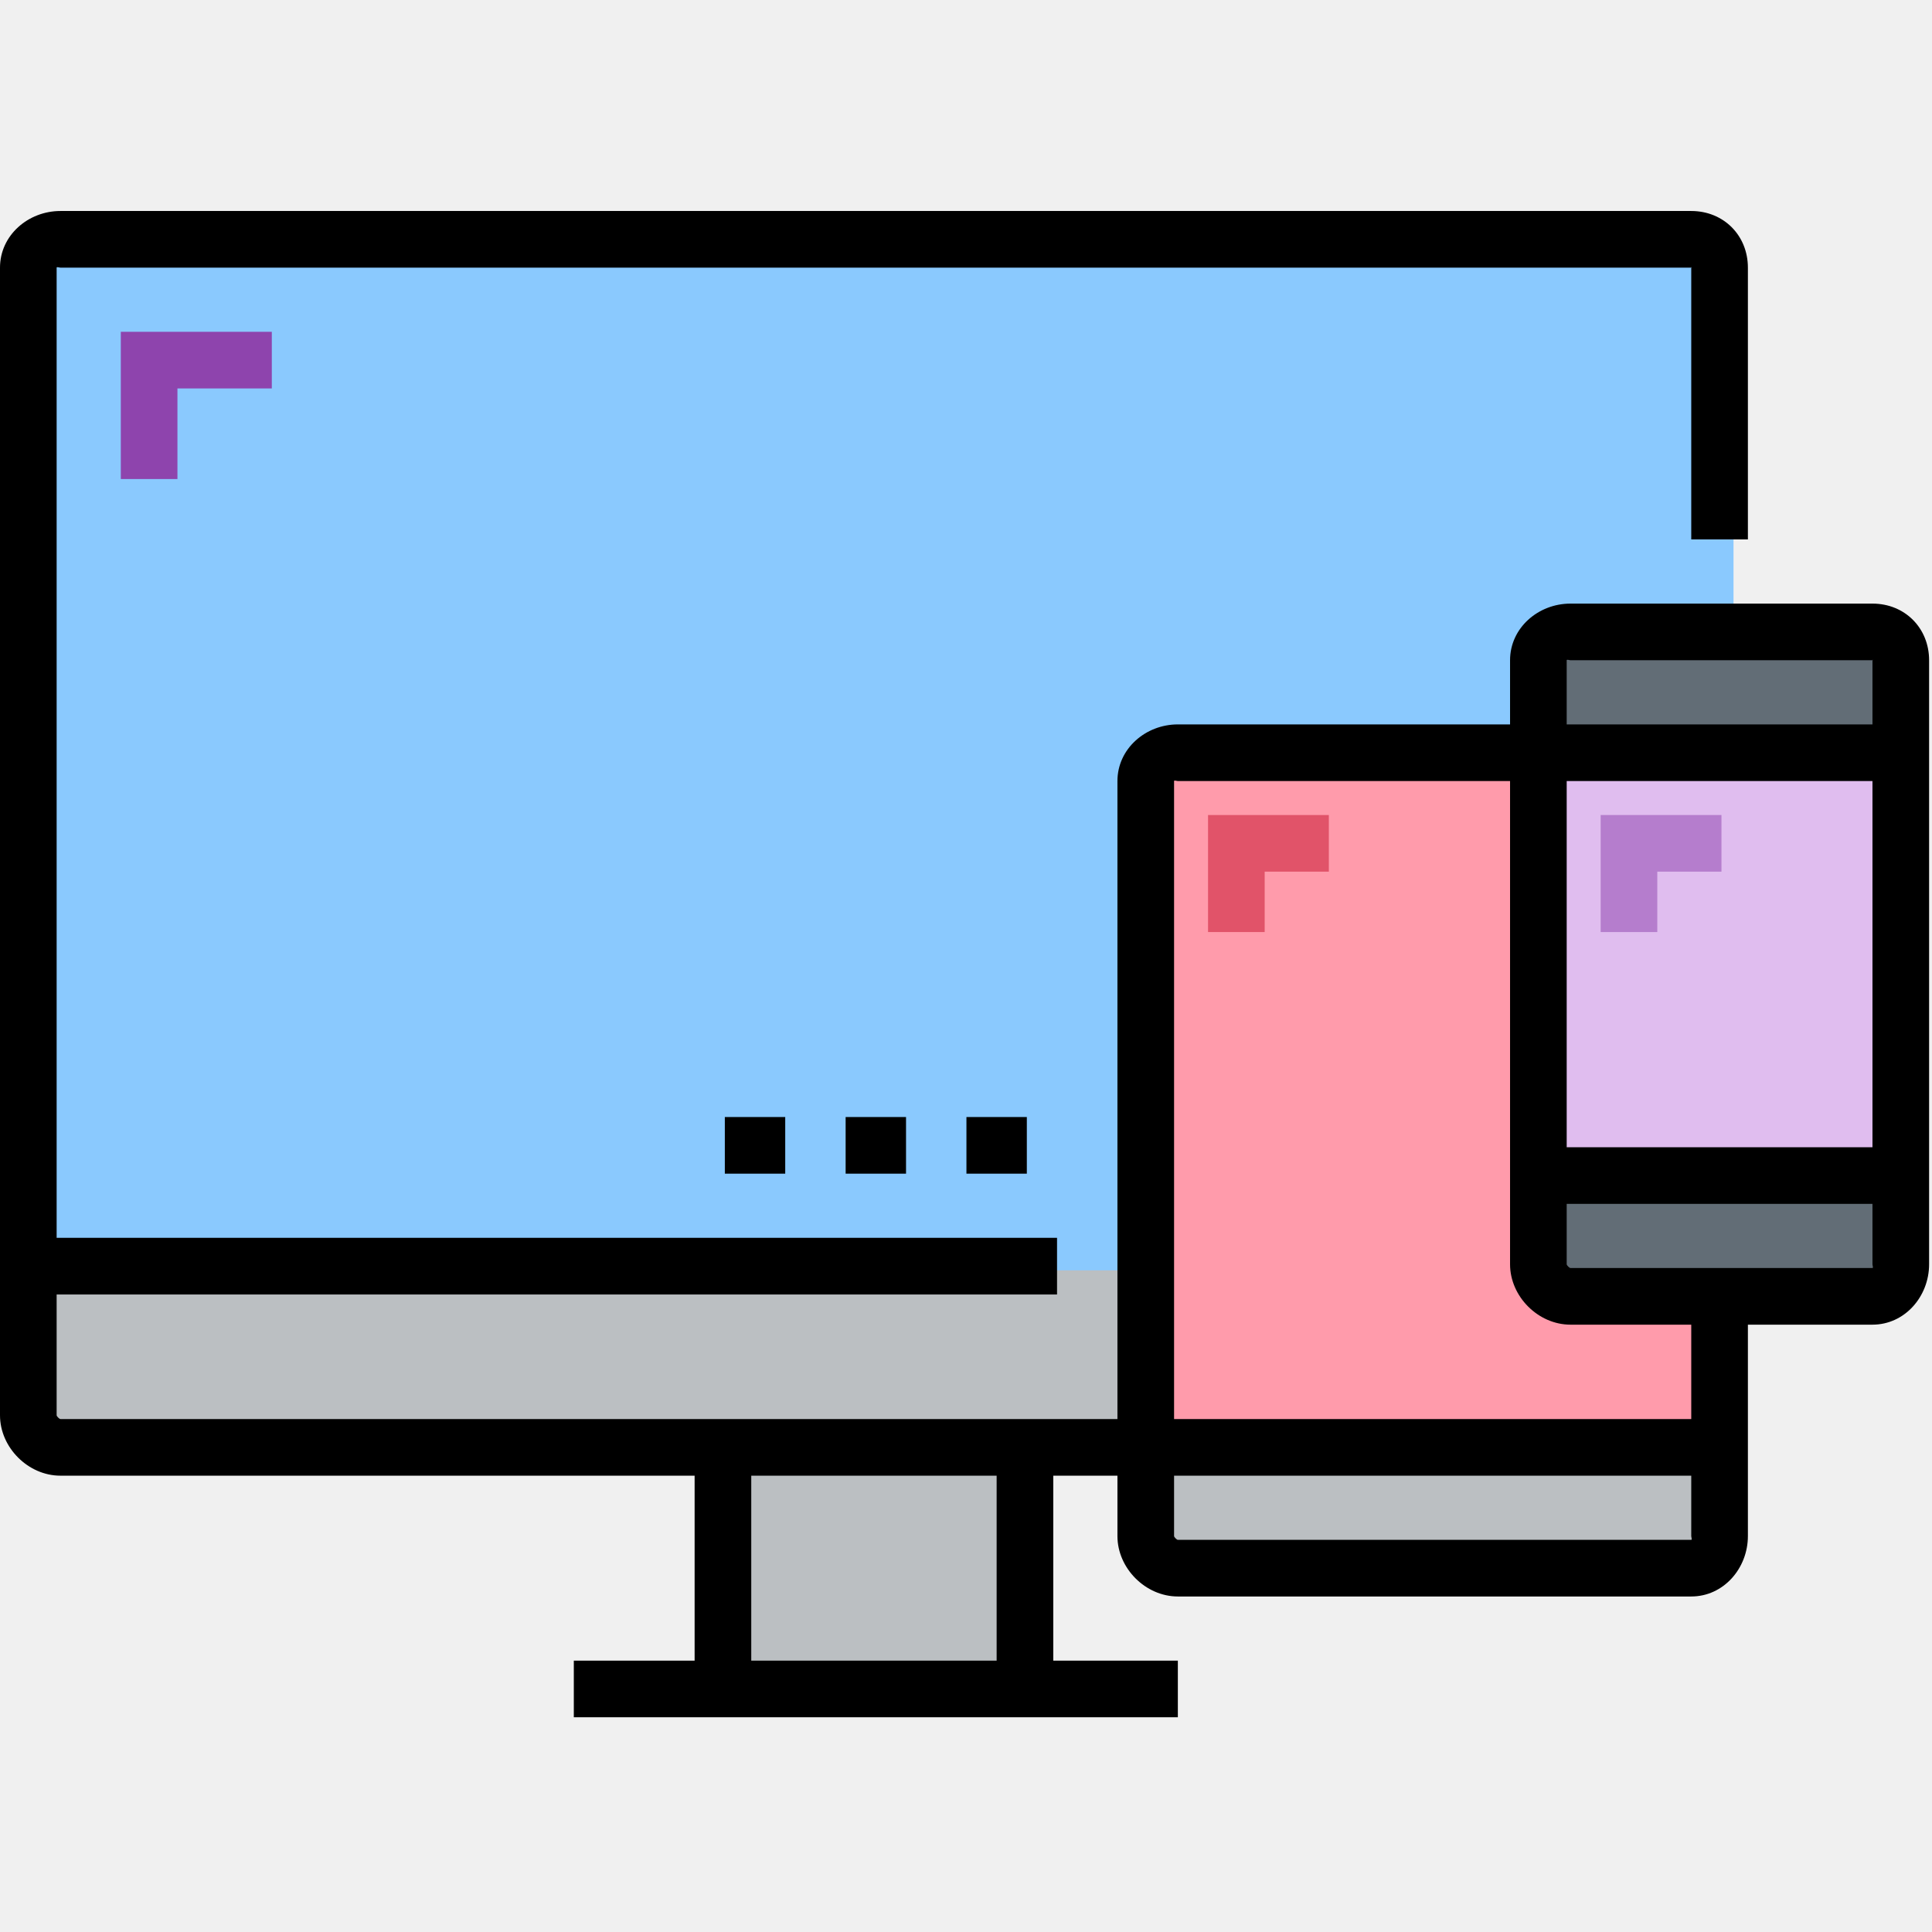
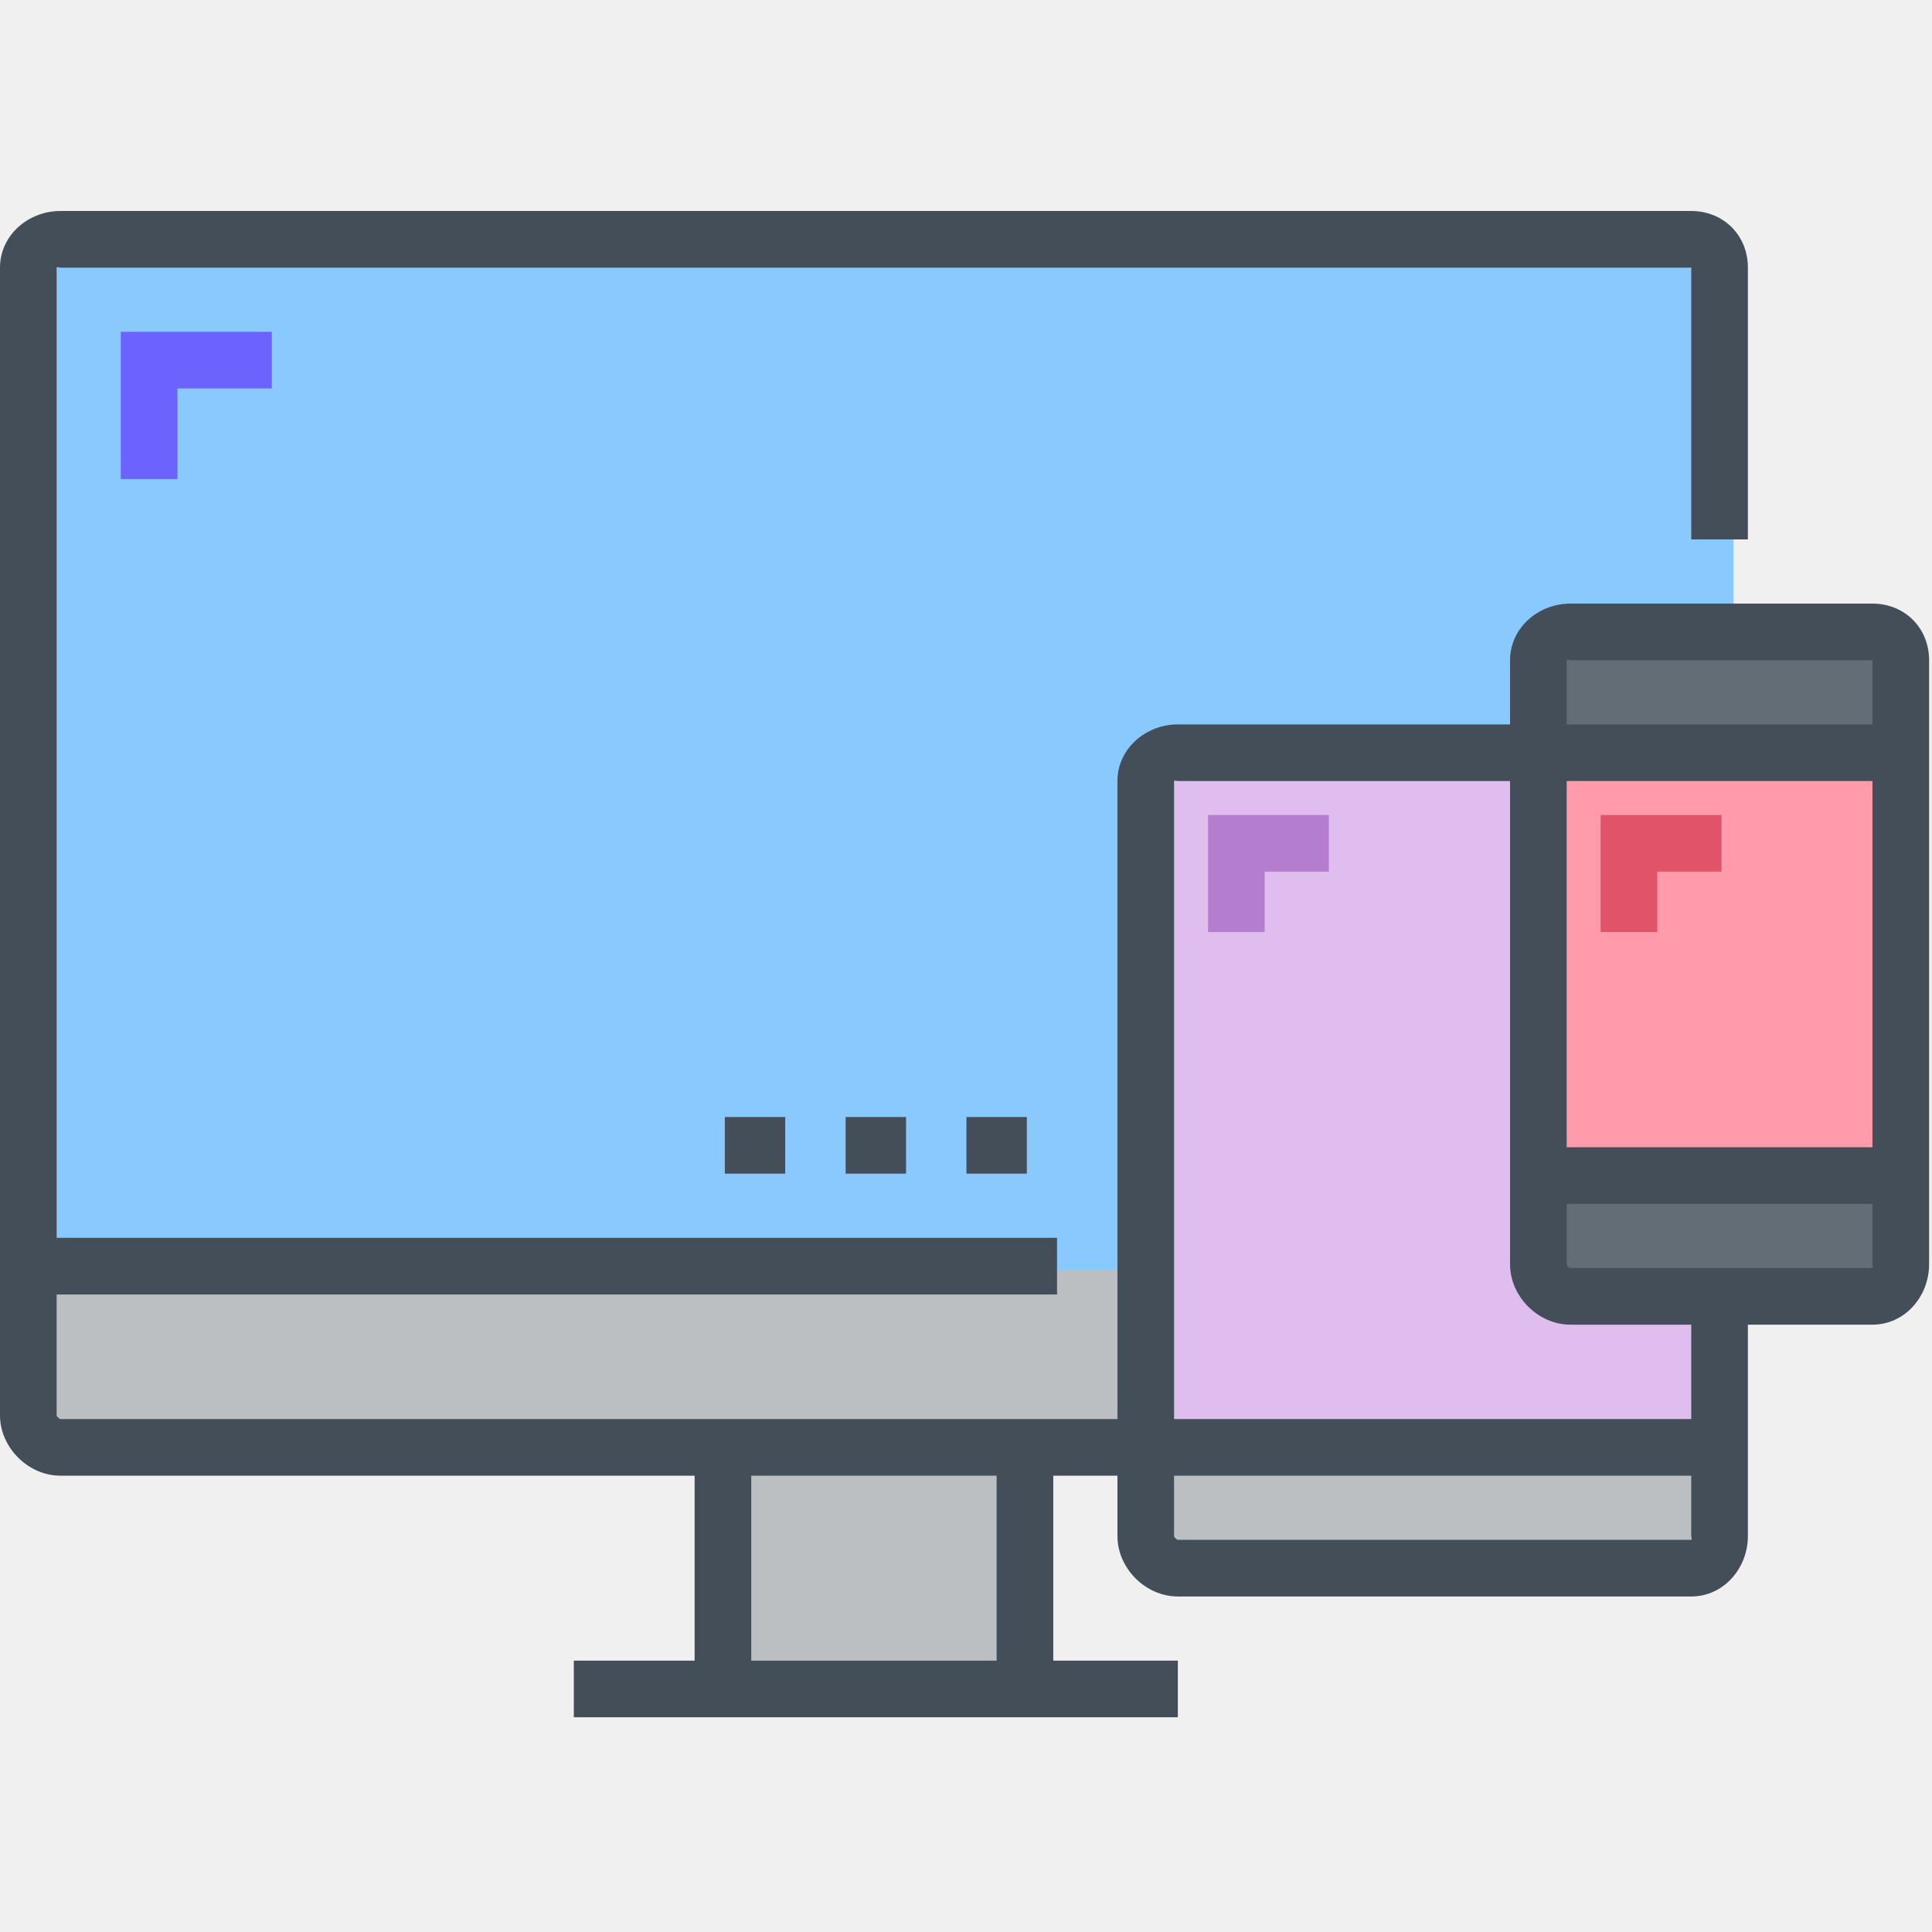
<svg xmlns="http://www.w3.org/2000/svg" width="146" height="146" viewBox="0 0 146 146" fill="none">
  <g clip-path="url(#clip0)">
    <rect x="3" y="95" width="128" height="13" fill="#BBBFC2" />
    <rect x="55" y="111" width="23" height="16" fill="#BBBFC2" />
    <rect x="87" y="108" width="43" height="10" fill="#BBBFC2" />
    <rect x="4" y="19" width="127" height="77" fill="#8AC9FE" />
-     <rect x="88" y="58" width="41" height="50" fill="#FF9BAB" />
+     <rect x="88" y="58" width="41" height="50" fill="#E0BDEF" />
    <rect x="116" y="89" width="27" height="8" fill="#626D76" />
    <rect x="116" y="48" width="27" height="8" fill="#626D76" />
-     <rect x="116" y="56" width="27" height="31" fill="#E0BDEF" />
-     <path d="M141.501 45.614H118.678C116.24 45.614 114.114 47.455 114.114 49.894V54.743H89.009C86.571 54.743 84.444 56.584 84.444 59.023V107.236H4.565C4.486 107.236 4.28 107.03 4.28 106.951V97.822H42.08H79.88V93.542H4.28V20.225C4.28 20.146 4.486 20.225 4.565 20.225H127.807C127.807 20.146 127.886 20.225 127.807 20.225V40.765H132.087V20.225C132.087 17.785 130.247 15.945 127.807 15.945H4.565C2.127 15.945 0 17.785 0 20.225V106.951C0 109.389 2.127 111.516 4.565 111.516H52.492V125.494H43.363V129.774H89.009V125.494H79.595V111.516H84.444V116.08C84.444 118.518 86.571 120.645 89.009 120.645H127.807C130.247 120.645 132.087 118.518 132.087 116.08V100.104H141.501C143.94 100.104 145.781 97.978 145.781 95.54V49.894C145.781 47.455 143.94 45.614 141.501 45.614ZM75.315 125.494H56.772V111.516H75.315V125.494ZM118.678 49.894H141.501C141.501 49.815 141.58 49.894 141.501 49.894V54.743H118.394V49.894C118.394 49.815 118.6 49.894 118.678 49.894ZM118.394 59.023H141.501V86.695H118.394V59.023ZM127.807 116.365H89.009C88.931 116.365 88.724 116.159 88.724 116.08V111.516H127.807V116.08C127.807 116.159 127.886 116.365 127.807 116.365ZM127.807 107.236H88.724V59.023C88.724 58.944 88.931 59.023 89.009 59.023H114.114V95.54C114.114 97.978 116.24 100.104 118.678 100.104H127.807V107.236ZM141.501 95.824H118.678C118.6 95.824 118.394 95.619 118.394 95.54V90.975H141.501V95.54C141.501 95.619 141.58 95.824 141.501 95.824Z" fill="black" />
-     <path d="M54.775 84.413H59.339V88.693H54.775V84.413Z" fill="black" />
-     <path d="M63.904 84.413H68.468V88.693H63.904V84.413Z" fill="black" />
-     <path d="M73.033 84.413H77.597V88.693H73.033V84.413Z" fill="black" />
-     <path d="M13.409 36.201V29.354H20.541V25.074H9.129V36.201H13.409Z" fill="#8E44AD" />
-     <path d="M91.291 70.435H95.571V65.87H100.42V61.59H91.291V70.435Z" fill="#E15369" />
-     <path d="M120.961 61.59V70.435H125.24V65.87H130.09V61.59H120.961Z" fill="#B57DCD" />
+     <rect x="116" y="56" width="27" height="31" fill="#FF9BAB" />
+     <path d="M141.501 45.614H118.678C116.24 45.614 114.114 47.455 114.114 49.894V54.743H89.009C86.571 54.743 84.444 56.584 84.444 59.023V107.236H4.565C4.486 107.236 4.28 107.03 4.28 106.951V97.822H42.08H79.88V93.542H4.28V20.225C4.28 20.146 4.486 20.225 4.565 20.225H127.807C127.807 20.146 127.886 20.225 127.807 20.225V40.765H132.087V20.225C132.087 17.785 130.247 15.945 127.807 15.945H4.565C2.127 15.945 0 17.785 0 20.225V106.951C0 109.389 2.127 111.516 4.565 111.516H52.492V125.494H43.363V129.774H89.009V125.494H79.595V111.516H84.444V116.08C84.444 118.518 86.571 120.645 89.009 120.645H127.807C130.247 120.645 132.087 118.518 132.087 116.08V100.104H141.501C143.94 100.104 145.781 97.978 145.781 95.54V49.894C145.781 47.455 143.94 45.614 141.501 45.614ZM75.315 125.494H56.772V111.516H75.315V125.494ZM118.678 49.894H141.501C141.501 49.815 141.58 49.894 141.501 49.894V54.743H118.394V49.894C118.394 49.815 118.6 49.894 118.678 49.894ZM118.394 59.023H141.501V86.695H118.394V59.023ZM127.807 116.365H89.009C88.931 116.365 88.724 116.159 88.724 116.08V111.516H127.807V116.08C127.807 116.159 127.886 116.365 127.807 116.365ZM127.807 107.236H88.724V59.023C88.724 58.944 88.931 59.023 89.009 59.023H114.114V95.54C114.114 97.978 116.24 100.104 118.678 100.104H127.807V107.236ZM141.501 95.824H118.678C118.6 95.824 118.394 95.619 118.394 95.54V90.975H141.501V95.54C141.501 95.619 141.58 95.824 141.501 95.824Z" fill="#444E59" />
+     <path d="M54.775 84.413H59.339V88.693H54.775V84.413Z" fill="#444E59" />
+     <path d="M63.904 84.413H68.468V88.693H63.904V84.413Z" fill="#444E59" />
+     <path d="M73.033 84.413H77.597V88.693H73.033V84.413Z" fill="#444E59" />
+     <path d="M13.409 36.201V29.354H20.541V25.074H9.129V36.201H13.409Z" fill="#6C63FF" />
+     <path d="M91.291 70.435H95.571V65.87H100.42V61.59H91.291V70.435Z" fill="#B57DCD" />
+     <path d="M120.961 61.59V70.435H125.24V65.87H130.09V61.59H120.961Z" fill="#E15369" />
  </g>
  <defs>
    <clipPath id="clip0">
      <rect width="145.781" height="145.781" fill="white" />
    </clipPath>
  </defs>
</svg>
